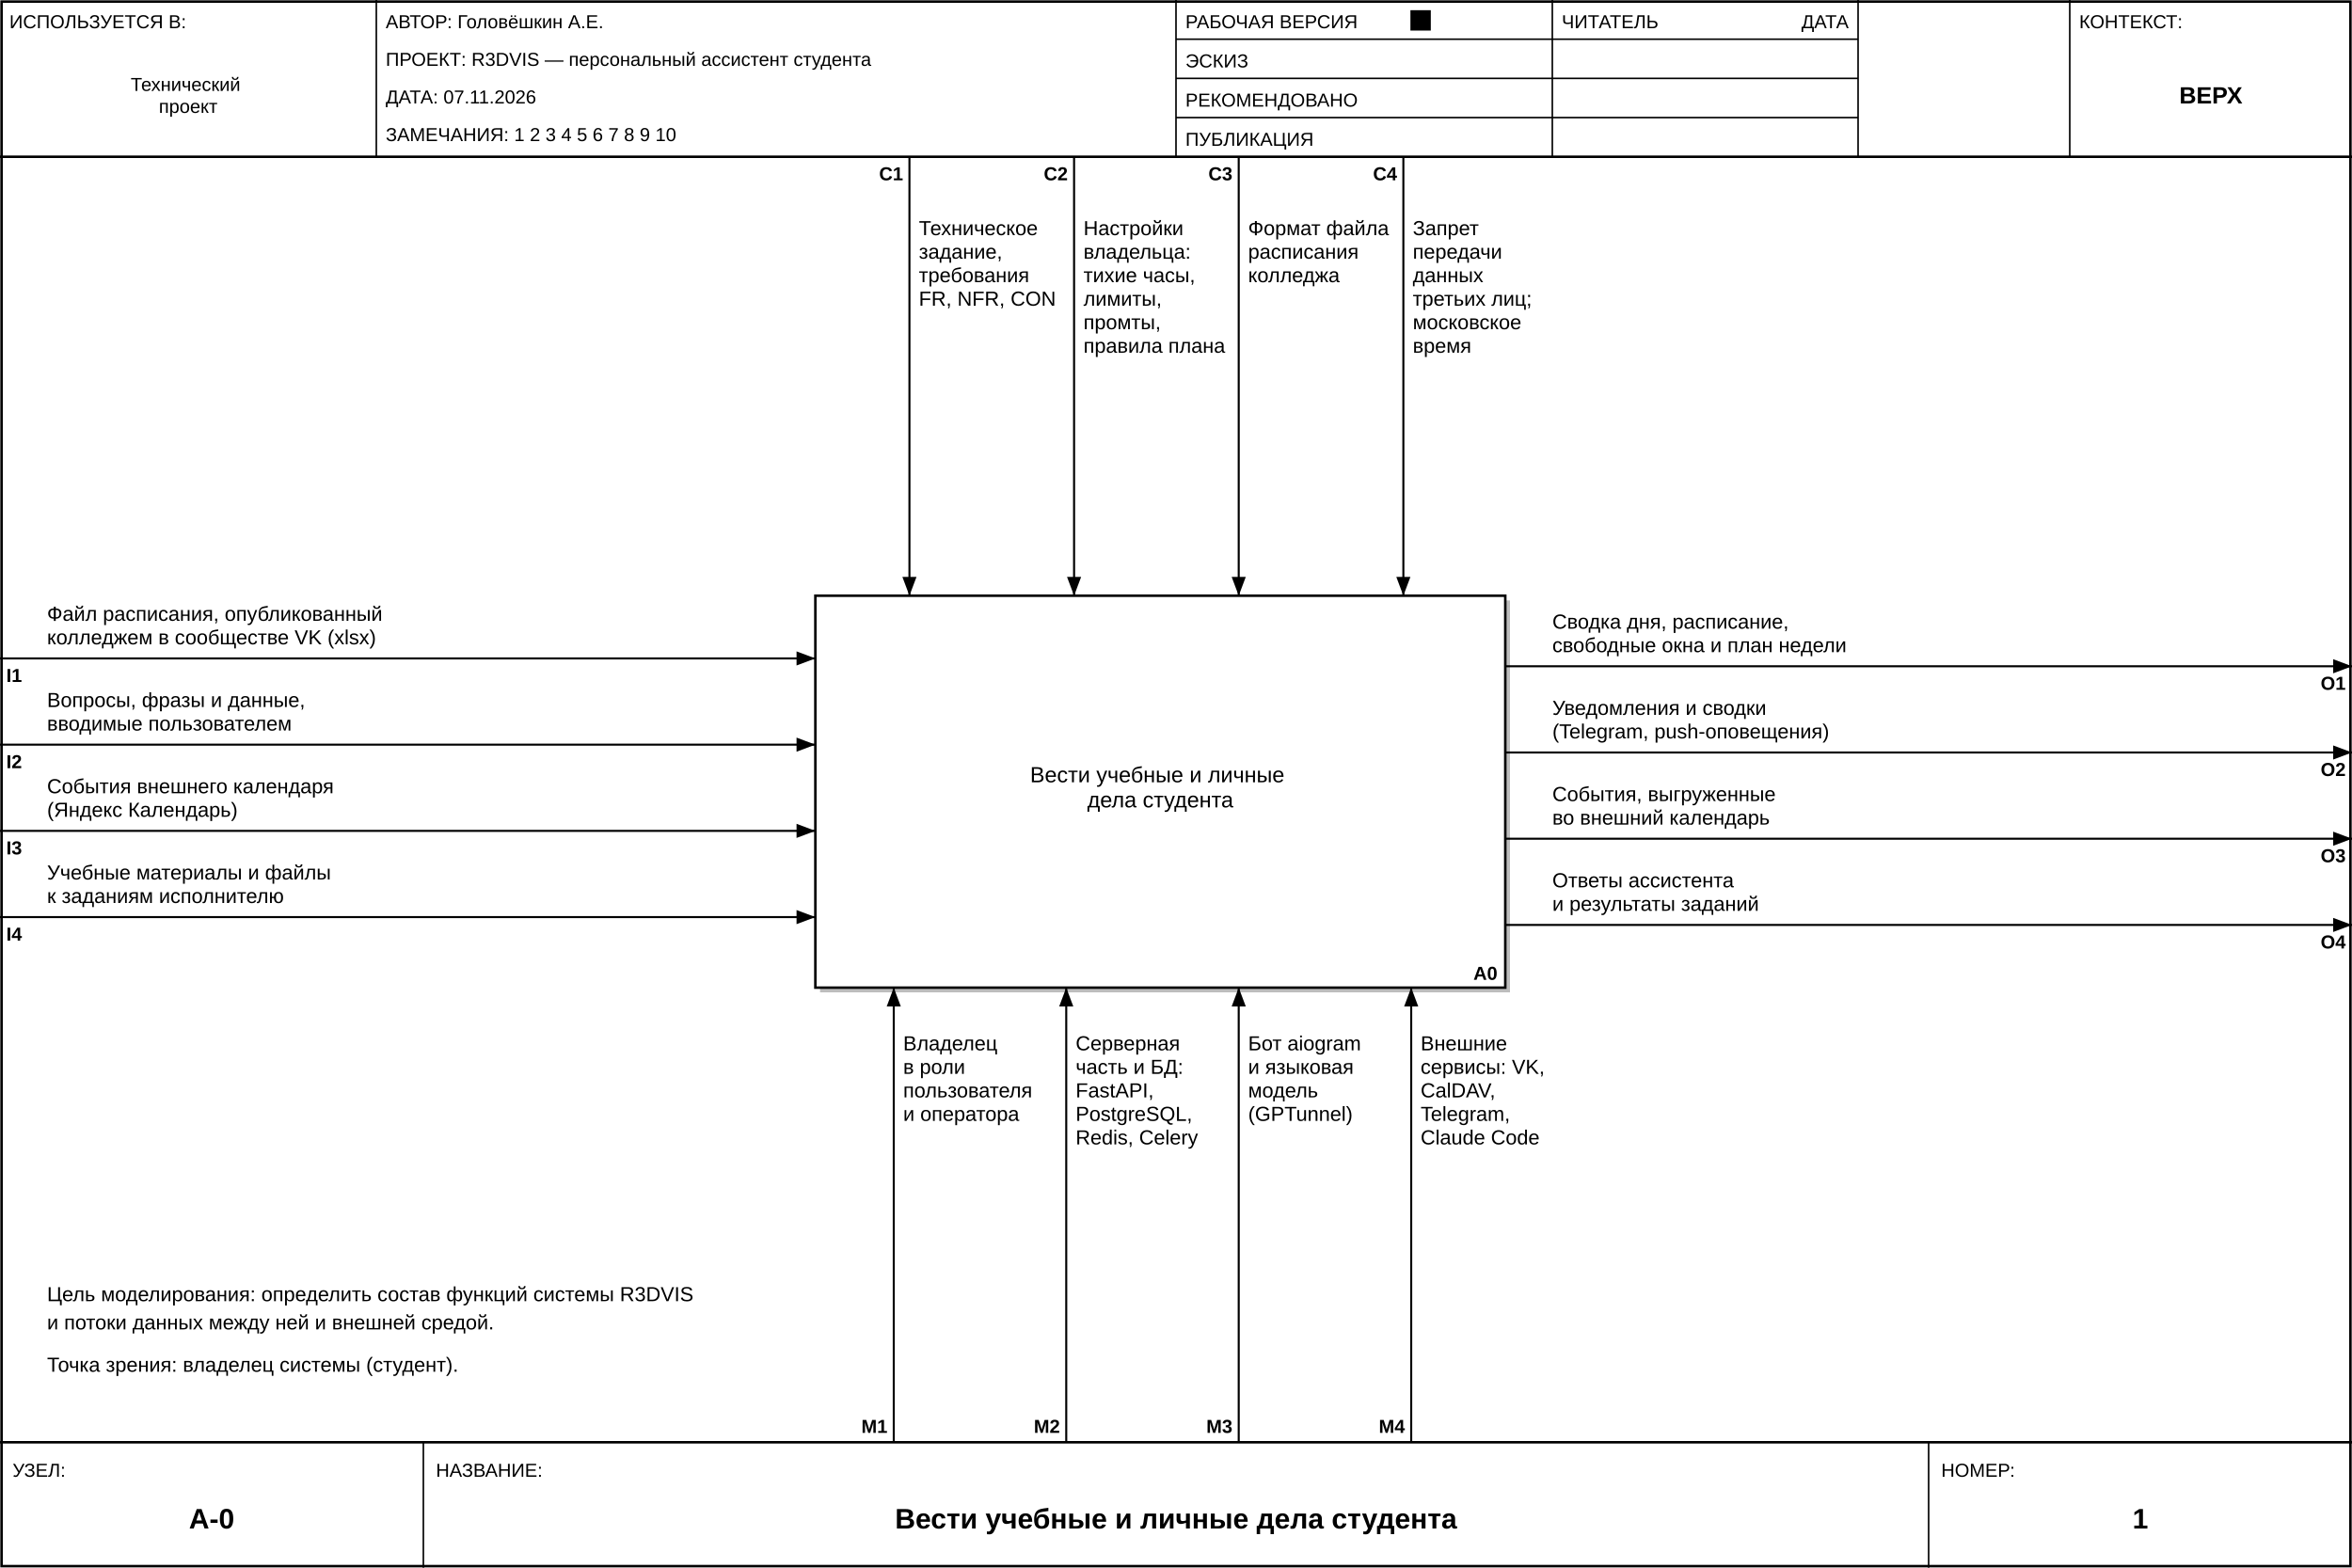
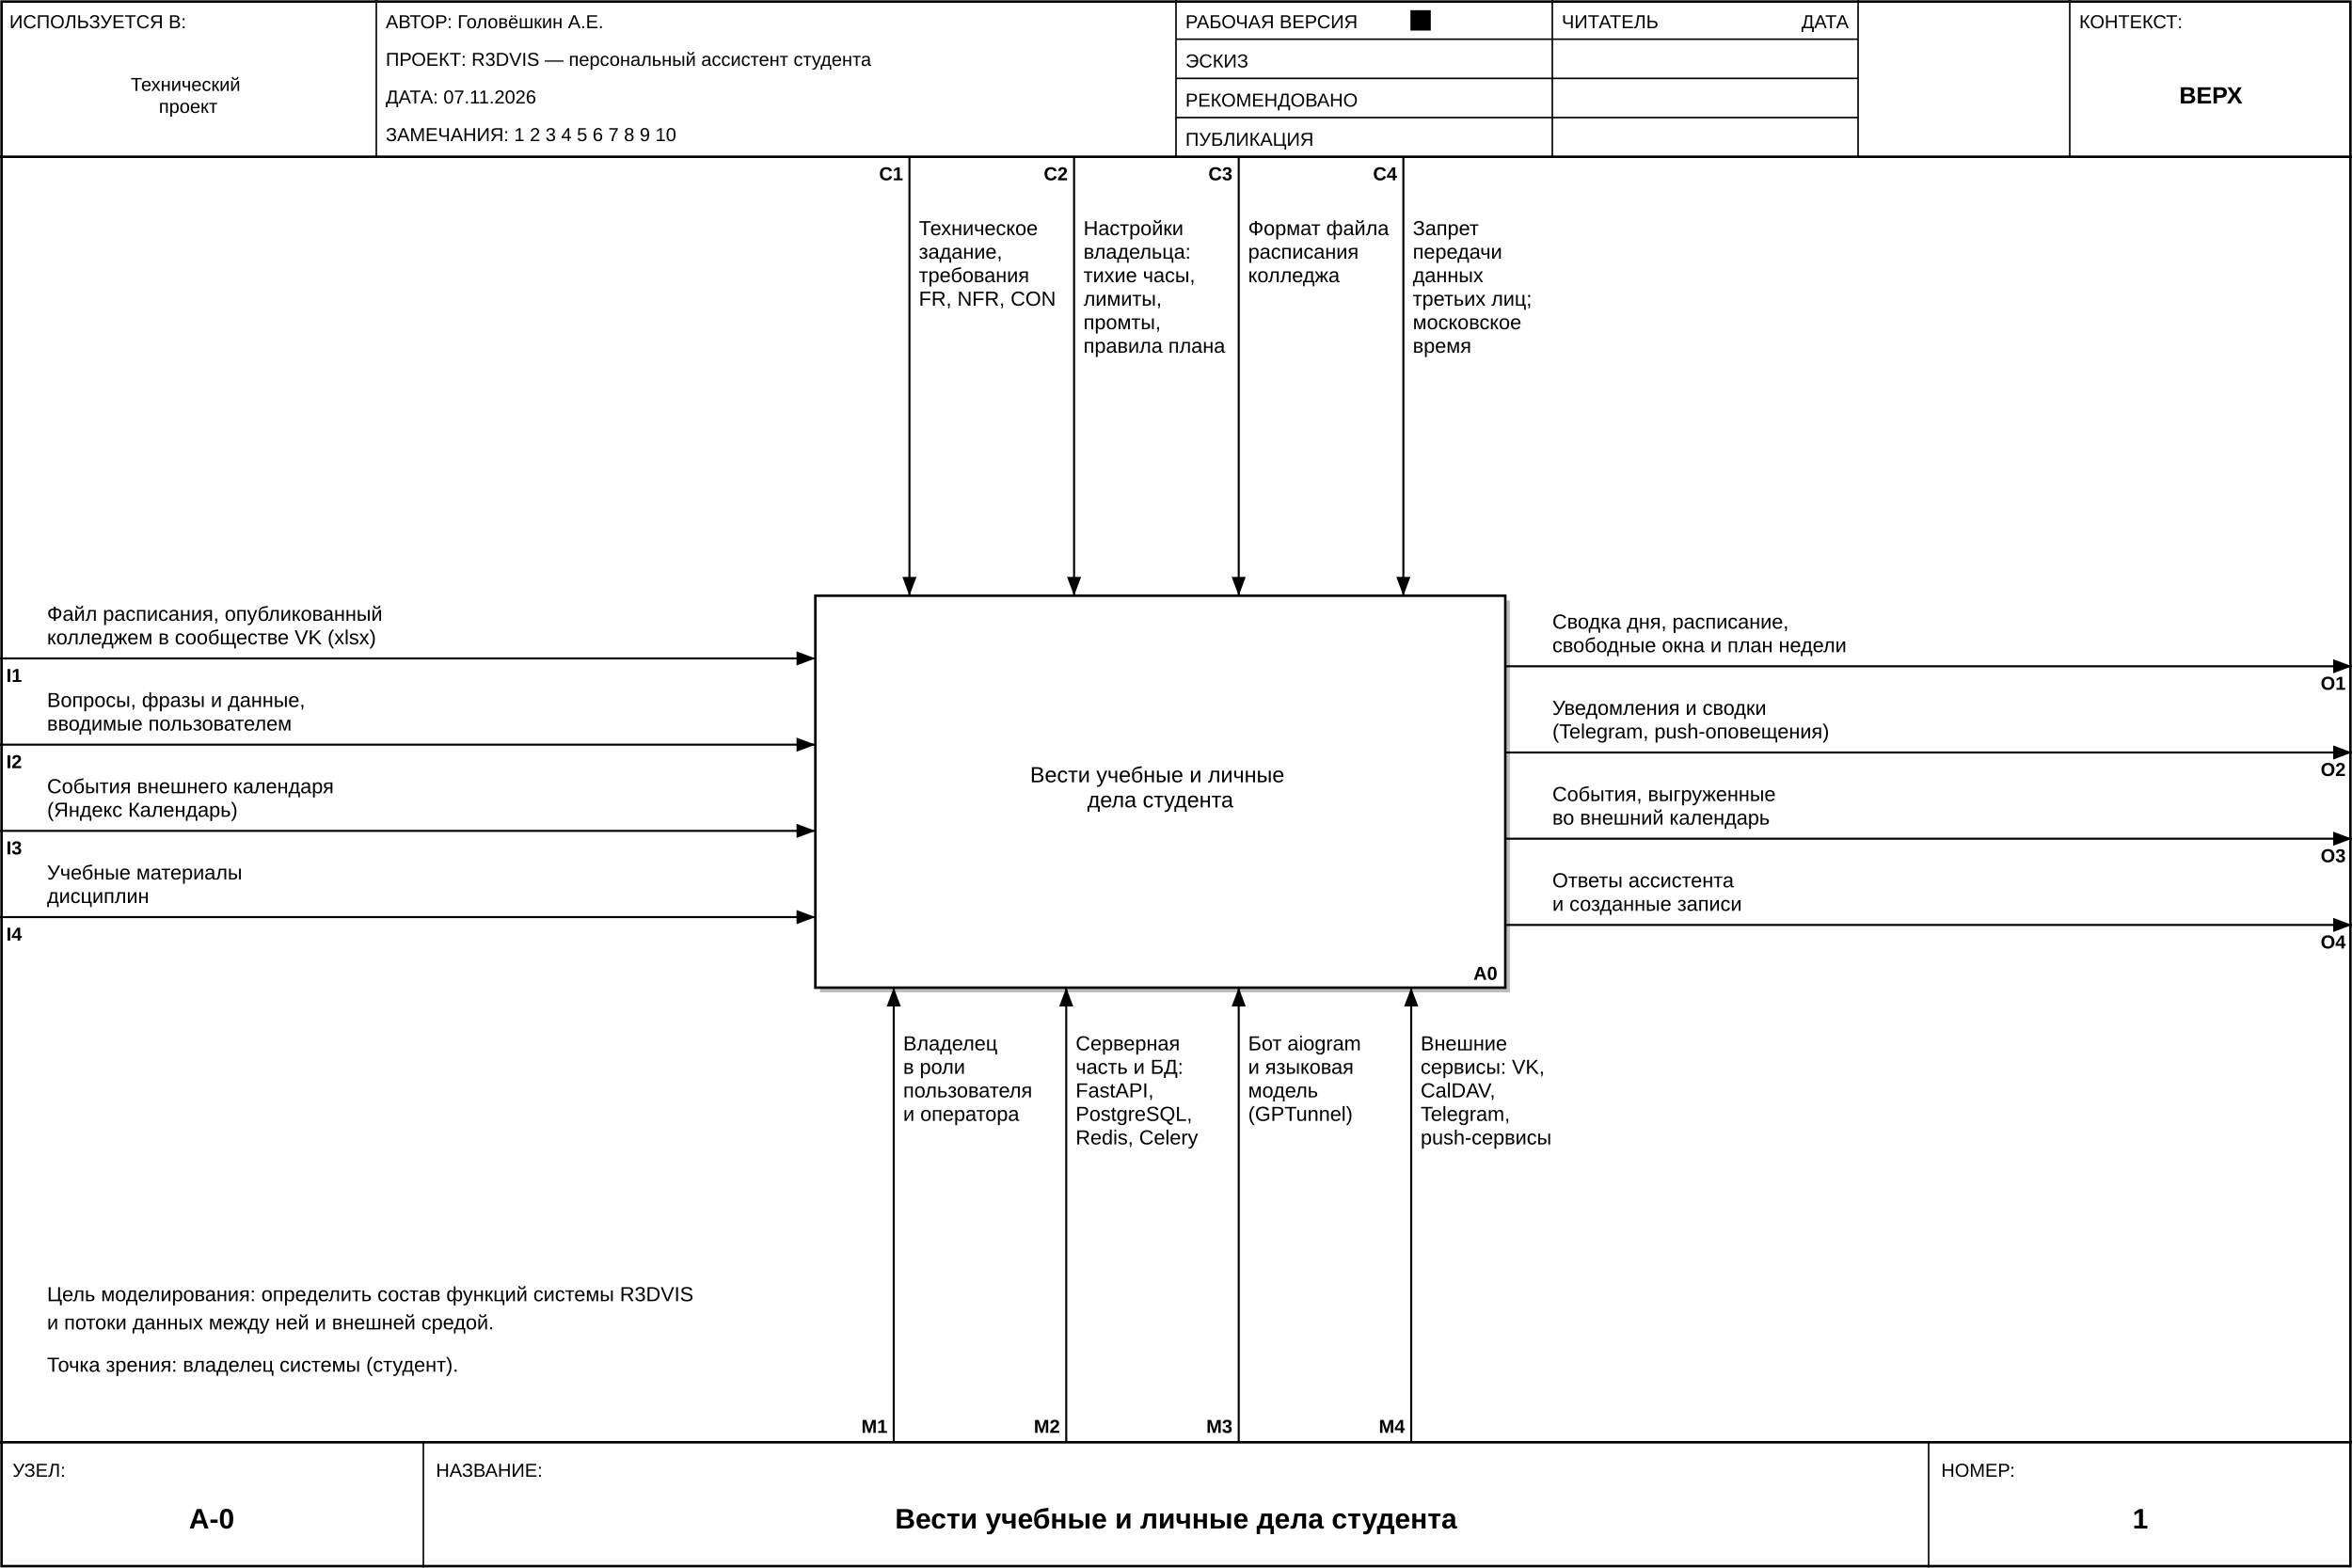
<svg xmlns="http://www.w3.org/2000/svg" width="1500" height="1000" viewBox="0 0 1500 1000">
  <rect width="1500" height="1000" fill="#fff" />
  <rect x="523" y="383" width="440" height="250" fill="#bdbdbd" />
  <rect x="520" y="380" width="440" height="250" fill="#fff" stroke="#000" stroke-width="1.6" />
  <text x="740.0" y="499.0" font-size="14" text-anchor="middle" font-weight="normal" font-family="'Liberation Sans', Arial, sans-serif">
    <tspan x="740.0" dy="0">Вести учебные и личные</tspan>
    <tspan x="740.0" dy="16">дела студента</tspan>
  </text>
  <text x="955" y="625" font-size="12" text-anchor="end" font-weight="bold" font-family="'Liberation Sans', Arial, sans-serif">
    <tspan x="955" dy="0">A0</tspan>
  </text>
  <polyline points="0,420 520,420" fill="none" stroke="#000" stroke-width="1.3" />
  <polygon points="520,420 508,415.5 508,424.5" fill="#000" />
  <text x="4" y="435" font-size="12" text-anchor="start" font-weight="bold" font-family="'Liberation Sans', Arial, sans-serif">
    <tspan x="4" dy="0">I1</tspan>
  </text>
  <text x="30" y="396" font-size="13" text-anchor="start" font-weight="normal" font-family="'Liberation Sans', Arial, sans-serif">
    <tspan x="30" dy="0">Файл расписания, опубликованный</tspan>
    <tspan x="30" dy="15">колледжем в сообществе VK (xlsx)</tspan>
  </text>
  <polyline points="0,475 520,475" fill="none" stroke="#000" stroke-width="1.3" />
  <polygon points="520,475 508,470.5 508,479.5" fill="#000" />
  <text x="4" y="490" font-size="12" text-anchor="start" font-weight="bold" font-family="'Liberation Sans', Arial, sans-serif">
    <tspan x="4" dy="0">I2</tspan>
  </text>
  <text x="30" y="451" font-size="13" text-anchor="start" font-weight="normal" font-family="'Liberation Sans', Arial, sans-serif">
    <tspan x="30" dy="0">Вопросы, фразы и данные,</tspan>
    <tspan x="30" dy="15">вводимые пользователем</tspan>
  </text>
  <polyline points="0,530 520,530" fill="none" stroke="#000" stroke-width="1.3" />
  <polygon points="520,530 508,525.5 508,534.5" fill="#000" />
  <text x="4" y="545" font-size="12" text-anchor="start" font-weight="bold" font-family="'Liberation Sans', Arial, sans-serif">
    <tspan x="4" dy="0">I3</tspan>
  </text>
  <text x="30" y="506" font-size="13" text-anchor="start" font-weight="normal" font-family="'Liberation Sans', Arial, sans-serif">
    <tspan x="30" dy="0">События внешнего календаря</tspan>
    <tspan x="30" dy="15">(Яндекс Календарь)</tspan>
  </text>
  <polyline points="0,585 520,585" fill="none" stroke="#000" stroke-width="1.3" />
  <polygon points="520,585 508,580.5 508,589.5" fill="#000" />
  <text x="4" y="600" font-size="12" text-anchor="start" font-weight="bold" font-family="'Liberation Sans', Arial, sans-serif">
    <tspan x="4" dy="0">I4</tspan>
  </text>
  <text x="30" y="561" font-size="13" text-anchor="start" font-weight="normal" font-family="'Liberation Sans', Arial, sans-serif">
-     <tspan x="30" dy="0">Учебные материалы и файлы</tspan>
-     <tspan x="30" dy="15">к заданиям исполнителю</tspan>
+     <tspan x="30" dy="0">Учебные материалы</tspan>
+     <tspan x="30" dy="15">дисциплин</tspan>
  </text>
  <polyline points="580,100 580,380" fill="none" stroke="#000" stroke-width="1.3" />
  <polygon points="580,380 575.5,368 584.5,368" fill="#000" />
  <text x="576" y="115" font-size="12" text-anchor="end" font-weight="bold" font-family="'Liberation Sans', Arial, sans-serif">
    <tspan x="576" dy="0">C1</tspan>
  </text>
  <text x="586" y="150" font-size="13" text-anchor="start" font-weight="normal" font-family="'Liberation Sans', Arial, sans-serif">
    <tspan x="586" dy="0">Техническое</tspan>
    <tspan x="586" dy="15">задание,</tspan>
    <tspan x="586" dy="15">требования</tspan>
    <tspan x="586" dy="15">FR, NFR, CON</tspan>
  </text>
  <polyline points="685,100 685,380" fill="none" stroke="#000" stroke-width="1.3" />
  <polygon points="685,380 680.5,368 689.5,368" fill="#000" />
  <text x="681" y="115" font-size="12" text-anchor="end" font-weight="bold" font-family="'Liberation Sans', Arial, sans-serif">
    <tspan x="681" dy="0">C2</tspan>
  </text>
  <text x="691" y="150" font-size="13" text-anchor="start" font-weight="normal" font-family="'Liberation Sans', Arial, sans-serif">
    <tspan x="691" dy="0">Настройки</tspan>
    <tspan x="691" dy="15">владельца:</tspan>
    <tspan x="691" dy="15">тихие часы,</tspan>
    <tspan x="691" dy="15">лимиты,</tspan>
    <tspan x="691" dy="15">промты,</tspan>
    <tspan x="691" dy="15">правила плана</tspan>
  </text>
  <polyline points="790,100 790,380" fill="none" stroke="#000" stroke-width="1.3" />
  <polygon points="790,380 785.5,368 794.5,368" fill="#000" />
  <text x="786" y="115" font-size="12" text-anchor="end" font-weight="bold" font-family="'Liberation Sans', Arial, sans-serif">
    <tspan x="786" dy="0">C3</tspan>
  </text>
  <text x="796" y="150" font-size="13" text-anchor="start" font-weight="normal" font-family="'Liberation Sans', Arial, sans-serif">
    <tspan x="796" dy="0">Формат файла</tspan>
    <tspan x="796" dy="15">расписания</tspan>
    <tspan x="796" dy="15">колледжа</tspan>
  </text>
  <polyline points="895,100 895,380" fill="none" stroke="#000" stroke-width="1.3" />
  <polygon points="895,380 890.5,368 899.5,368" fill="#000" />
  <text x="891" y="115" font-size="12" text-anchor="end" font-weight="bold" font-family="'Liberation Sans', Arial, sans-serif">
    <tspan x="891" dy="0">C4</tspan>
  </text>
  <text x="901" y="150" font-size="13" text-anchor="start" font-weight="normal" font-family="'Liberation Sans', Arial, sans-serif">
    <tspan x="901" dy="0">Запрет</tspan>
    <tspan x="901" dy="15">передачи</tspan>
    <tspan x="901" dy="15">данных</tspan>
    <tspan x="901" dy="15">третьих лиц;</tspan>
    <tspan x="901" dy="15">московское</tspan>
    <tspan x="901" dy="15">время</tspan>
  </text>
  <polyline points="570,920 570,630" fill="none" stroke="#000" stroke-width="1.3" />
  <polygon points="570,630 565.5,642 574.5,642" fill="#000" />
  <text x="566" y="914" font-size="12" text-anchor="end" font-weight="bold" font-family="'Liberation Sans', Arial, sans-serif">
    <tspan x="566" dy="0">M1</tspan>
  </text>
  <text x="576" y="670" font-size="13" text-anchor="start" font-weight="normal" font-family="'Liberation Sans', Arial, sans-serif">
    <tspan x="576" dy="0">Владелец</tspan>
    <tspan x="576" dy="15">в роли</tspan>
    <tspan x="576" dy="15">пользователя</tspan>
    <tspan x="576" dy="15">и оператора</tspan>
  </text>
  <polyline points="680,920 680,630" fill="none" stroke="#000" stroke-width="1.3" />
  <polygon points="680,630 675.5,642 684.5,642" fill="#000" />
  <text x="676" y="914" font-size="12" text-anchor="end" font-weight="bold" font-family="'Liberation Sans', Arial, sans-serif">
    <tspan x="676" dy="0">M2</tspan>
  </text>
  <text x="686" y="670" font-size="13" text-anchor="start" font-weight="normal" font-family="'Liberation Sans', Arial, sans-serif">
    <tspan x="686" dy="0">Серверная</tspan>
    <tspan x="686" dy="15">часть и БД:</tspan>
    <tspan x="686" dy="15">FastAPI,</tspan>
    <tspan x="686" dy="15">PostgreSQL,</tspan>
    <tspan x="686" dy="15">Redis, Celery</tspan>
  </text>
  <polyline points="790,920 790,630" fill="none" stroke="#000" stroke-width="1.3" />
  <polygon points="790,630 785.5,642 794.5,642" fill="#000" />
  <text x="786" y="914" font-size="12" text-anchor="end" font-weight="bold" font-family="'Liberation Sans', Arial, sans-serif">
    <tspan x="786" dy="0">M3</tspan>
  </text>
  <text x="796" y="670" font-size="13" text-anchor="start" font-weight="normal" font-family="'Liberation Sans', Arial, sans-serif">
    <tspan x="796" dy="0">Бот aiogram</tspan>
    <tspan x="796" dy="15">и языковая</tspan>
    <tspan x="796" dy="15">модель</tspan>
    <tspan x="796" dy="15">(GPTunnel)</tspan>
  </text>
  <polyline points="900,920 900,630" fill="none" stroke="#000" stroke-width="1.3" />
  <polygon points="900,630 895.5,642 904.5,642" fill="#000" />
  <text x="896" y="914" font-size="12" text-anchor="end" font-weight="bold" font-family="'Liberation Sans', Arial, sans-serif">
    <tspan x="896" dy="0">M4</tspan>
  </text>
  <text x="906" y="670" font-size="13" text-anchor="start" font-weight="normal" font-family="'Liberation Sans', Arial, sans-serif">
    <tspan x="906" dy="0">Внешние</tspan>
    <tspan x="906" dy="15">сервисы: VK,</tspan>
    <tspan x="906" dy="15">CalDAV,</tspan>
    <tspan x="906" dy="15">Telegram,</tspan>
-     <tspan x="906" dy="15">Claude Code</tspan>
+     <tspan x="906" dy="15">push-сервисы</tspan>
  </text>
  <polyline points="960,425 1500,425" fill="none" stroke="#000" stroke-width="1.3" />
  <polygon points="1500,425 1488,420.5 1488,429.5" fill="#000" />
  <text x="1496" y="440" font-size="12" text-anchor="end" font-weight="bold" font-family="'Liberation Sans', Arial, sans-serif">
    <tspan x="1496" dy="0">O1</tspan>
  </text>
  <text x="990" y="401" font-size="13" text-anchor="start" font-weight="normal" font-family="'Liberation Sans', Arial, sans-serif">
    <tspan x="990" dy="0">Сводка дня, расписание,</tspan>
    <tspan x="990" dy="15">свободные окна и план недели</tspan>
  </text>
  <polyline points="960,480 1500,480" fill="none" stroke="#000" stroke-width="1.3" />
  <polygon points="1500,480 1488,475.5 1488,484.5" fill="#000" />
  <text x="1496" y="495" font-size="12" text-anchor="end" font-weight="bold" font-family="'Liberation Sans', Arial, sans-serif">
    <tspan x="1496" dy="0">O2</tspan>
  </text>
  <text x="990" y="456" font-size="13" text-anchor="start" font-weight="normal" font-family="'Liberation Sans', Arial, sans-serif">
    <tspan x="990" dy="0">Уведомления и сводки</tspan>
    <tspan x="990" dy="15">(Telegram, push-оповещения)</tspan>
  </text>
  <polyline points="960,535 1500,535" fill="none" stroke="#000" stroke-width="1.3" />
  <polygon points="1500,535 1488,530.5 1488,539.5" fill="#000" />
  <text x="1496" y="550" font-size="12" text-anchor="end" font-weight="bold" font-family="'Liberation Sans', Arial, sans-serif">
    <tspan x="1496" dy="0">O3</tspan>
  </text>
  <text x="990" y="511" font-size="13" text-anchor="start" font-weight="normal" font-family="'Liberation Sans', Arial, sans-serif">
    <tspan x="990" dy="0">События, выгруженные</tspan>
    <tspan x="990" dy="15">во внешний календарь</tspan>
  </text>
  <polyline points="960,590 1500,590" fill="none" stroke="#000" stroke-width="1.3" />
  <polygon points="1500,590 1488,585.5 1488,594.5" fill="#000" />
  <text x="1496" y="605" font-size="12" text-anchor="end" font-weight="bold" font-family="'Liberation Sans', Arial, sans-serif">
    <tspan x="1496" dy="0">O4</tspan>
  </text>
  <text x="990" y="566" font-size="13" text-anchor="start" font-weight="normal" font-family="'Liberation Sans', Arial, sans-serif">
    <tspan x="990" dy="0">Ответы ассистента</tspan>
-     <tspan x="990" dy="15">и результаты заданий</tspan>
+     <tspan x="990" dy="15">и созданные записи</tspan>
  </text>
  <text x="30" y="830" font-size="13" text-anchor="start" font-weight="normal" font-family="'Liberation Sans', Arial, sans-serif">
    <tspan x="30" dy="0">Цель моделирования: определить состав функций системы R3DVIS</tspan>
  </text>
  <text x="30" y="848" font-size="13" text-anchor="start" font-weight="normal" font-family="'Liberation Sans', Arial, sans-serif">
    <tspan x="30" dy="0">и потоки данных между ней и внешней средой.</tspan>
  </text>
  <text x="30" y="875" font-size="13" text-anchor="start" font-weight="normal" font-family="'Liberation Sans', Arial, sans-serif">
    <tspan x="30" dy="0">Точка зрения: владелец системы (студент).</tspan>
  </text>
  <rect x="1" y="1" width="1498" height="998" fill="none" stroke="#000" stroke-width="1.6" />
  <line x1="0" y1="100" x2="1500" y2="100" stroke="#000" stroke-width="1.6" />
  <line x1="0" y1="920" x2="1500" y2="920" stroke="#000" stroke-width="1.6" />
  <line x1="240" y1="0" x2="240" y2="100" stroke="#000" stroke-width="1" />
  <line x1="750" y1="0" x2="750" y2="100" stroke="#000" stroke-width="1" />
  <line x1="990" y1="0" x2="990" y2="100" stroke="#000" stroke-width="1" />
  <line x1="1185" y1="0" x2="1185" y2="100" stroke="#000" stroke-width="1" />
  <line x1="1320" y1="0" x2="1320" y2="100" stroke="#000" stroke-width="1" />
  <line x1="750" y1="25" x2="1185" y2="25" stroke="#000" stroke-width="1" />
  <line x1="750" y1="50" x2="1185" y2="50" stroke="#000" stroke-width="1" />
  <line x1="750" y1="75" x2="1185" y2="75" stroke="#000" stroke-width="1" />
  <text x="6" y="18" font-size="12" text-anchor="start" font-weight="normal" font-family="'Liberation Sans', Arial, sans-serif">
    <tspan x="6" dy="0">ИСПОЛЬЗУЕТСЯ В:</tspan>
  </text>
  <text x="120.0" y="58" font-size="12" text-anchor="middle" font-weight="normal" font-family="'Liberation Sans', Arial, sans-serif">
    <tspan x="120.0" dy="0">Технический</tspan>
    <tspan x="120.0" dy="14">проект</tspan>
  </text>
  <text x="246" y="18" font-size="12" text-anchor="start" font-weight="normal" font-family="'Liberation Sans', Arial, sans-serif">
    <tspan x="246" dy="0">АВТОР:  Головёшкин А.Е.</tspan>
  </text>
  <text x="246" y="42" font-size="12" text-anchor="start" font-weight="normal" font-family="'Liberation Sans', Arial, sans-serif">
    <tspan x="246" dy="0">ПРОЕКТ: R3DVIS — персональный ассистент студента</tspan>
  </text>
  <text x="246" y="66" font-size="12" text-anchor="start" font-weight="normal" font-family="'Liberation Sans', Arial, sans-serif">
    <tspan x="246" dy="0">ДАТА:      07.11.2026</tspan>
  </text>
  <text x="246" y="90" font-size="12" text-anchor="start" font-weight="normal" font-family="'Liberation Sans', Arial, sans-serif">
    <tspan x="246" dy="0">ЗАМЕЧАНИЯ: 1 2 3 4 5 6 7 8 9 10</tspan>
  </text>
  <text x="756" y="18" font-size="12" text-anchor="start" font-weight="normal" font-family="'Liberation Sans', Arial, sans-serif">
    <tspan x="756" dy="0">РАБОЧАЯ ВЕРСИЯ</tspan>
  </text>
  <text x="756" y="43" font-size="12" text-anchor="start" font-weight="normal" font-family="'Liberation Sans', Arial, sans-serif">
    <tspan x="756" dy="0">ЭСКИЗ</tspan>
  </text>
  <text x="756" y="68" font-size="12" text-anchor="start" font-weight="normal" font-family="'Liberation Sans', Arial, sans-serif">
    <tspan x="756" dy="0">РЕКОМЕНДОВАНО</tspan>
  </text>
  <text x="756" y="93" font-size="12" text-anchor="start" font-weight="normal" font-family="'Liberation Sans', Arial, sans-serif">
    <tspan x="756" dy="0">ПУБЛИКАЦИЯ</tspan>
  </text>
  <rect x="900" y="7" width="12" height="12" fill="#000" stroke="#000" stroke-width="1" />
  <text x="996" y="18" font-size="12" text-anchor="start" font-weight="normal" font-family="'Liberation Sans', Arial, sans-serif">
    <tspan x="996" dy="0">ЧИТАТЕЛЬ</tspan>
  </text>
  <text x="1179" y="18" font-size="12" text-anchor="end" font-weight="normal" font-family="'Liberation Sans', Arial, sans-serif">
    <tspan x="1179" dy="0">ДАТА</tspan>
  </text>
  <text x="1326" y="18" font-size="12" text-anchor="start" font-weight="normal" font-family="'Liberation Sans', Arial, sans-serif">
    <tspan x="1326" dy="0">КОНТЕКСТ:</tspan>
  </text>
  <text x="1410.0" y="66" font-size="15" text-anchor="middle" font-weight="bold" font-family="'Liberation Sans', Arial, sans-serif">
    <tspan x="1410.0" dy="0">ВЕРХ</tspan>
  </text>
  <line x1="270" y1="920" x2="270" y2="1000" stroke="#000" stroke-width="1" />
  <line x1="1230" y1="920" x2="1230" y2="1000" stroke="#000" stroke-width="1" />
  <text x="8" y="942" font-size="12" text-anchor="start" font-weight="normal" font-family="'Liberation Sans', Arial, sans-serif">
    <tspan x="8" dy="0">УЗЕЛ:</tspan>
  </text>
  <text x="135" y="975" font-size="18" text-anchor="middle" font-weight="bold" font-family="'Liberation Sans', Arial, sans-serif">
    <tspan x="135" dy="0">A-0</tspan>
  </text>
  <text x="278" y="942" font-size="12" text-anchor="start" font-weight="normal" font-family="'Liberation Sans', Arial, sans-serif">
    <tspan x="278" dy="0">НАЗВАНИЕ:</tspan>
  </text>
  <text x="750.0" y="975" font-size="18" text-anchor="middle" font-weight="bold" font-family="'Liberation Sans', Arial, sans-serif">
    <tspan x="750.0" dy="0">Вести учебные и личные дела студента</tspan>
  </text>
  <text x="1238" y="942" font-size="12" text-anchor="start" font-weight="normal" font-family="'Liberation Sans', Arial, sans-serif">
    <tspan x="1238" dy="0">НОМЕР:</tspan>
  </text>
  <text x="1365" y="975" font-size="18" text-anchor="middle" font-weight="bold" font-family="'Liberation Sans', Arial, sans-serif">
    <tspan x="1365" dy="0">1</tspan>
  </text>
</svg>
